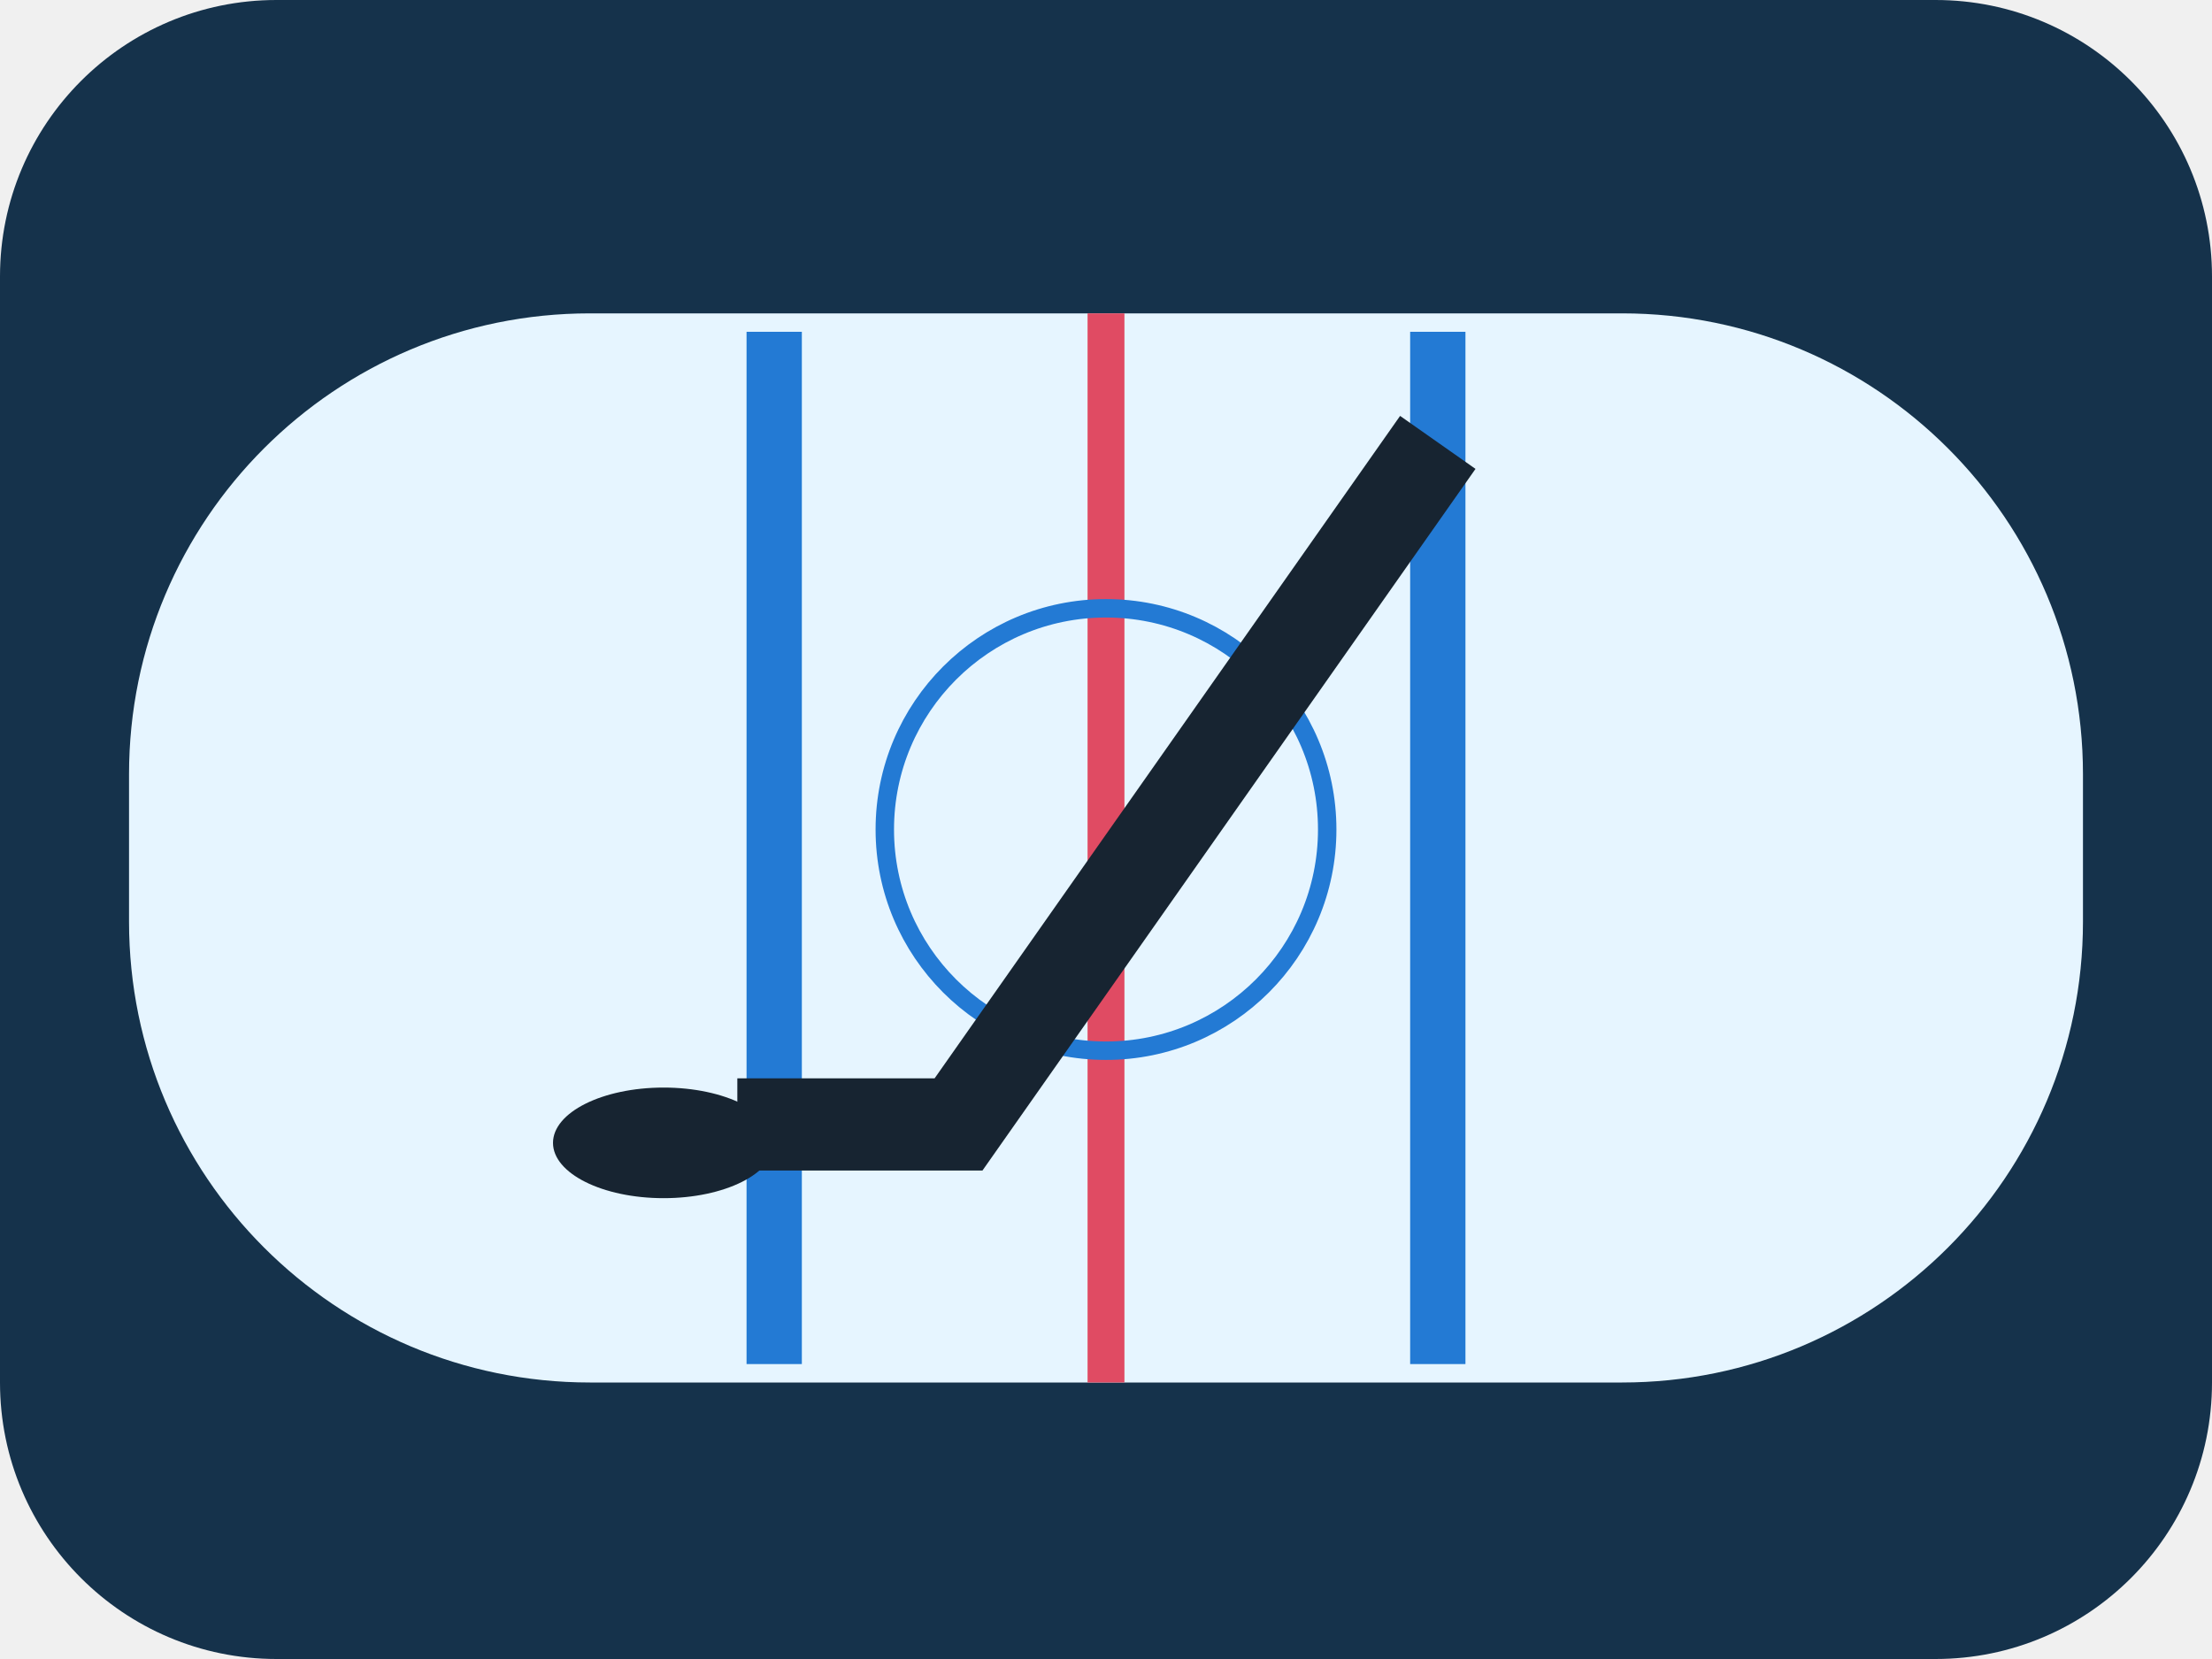
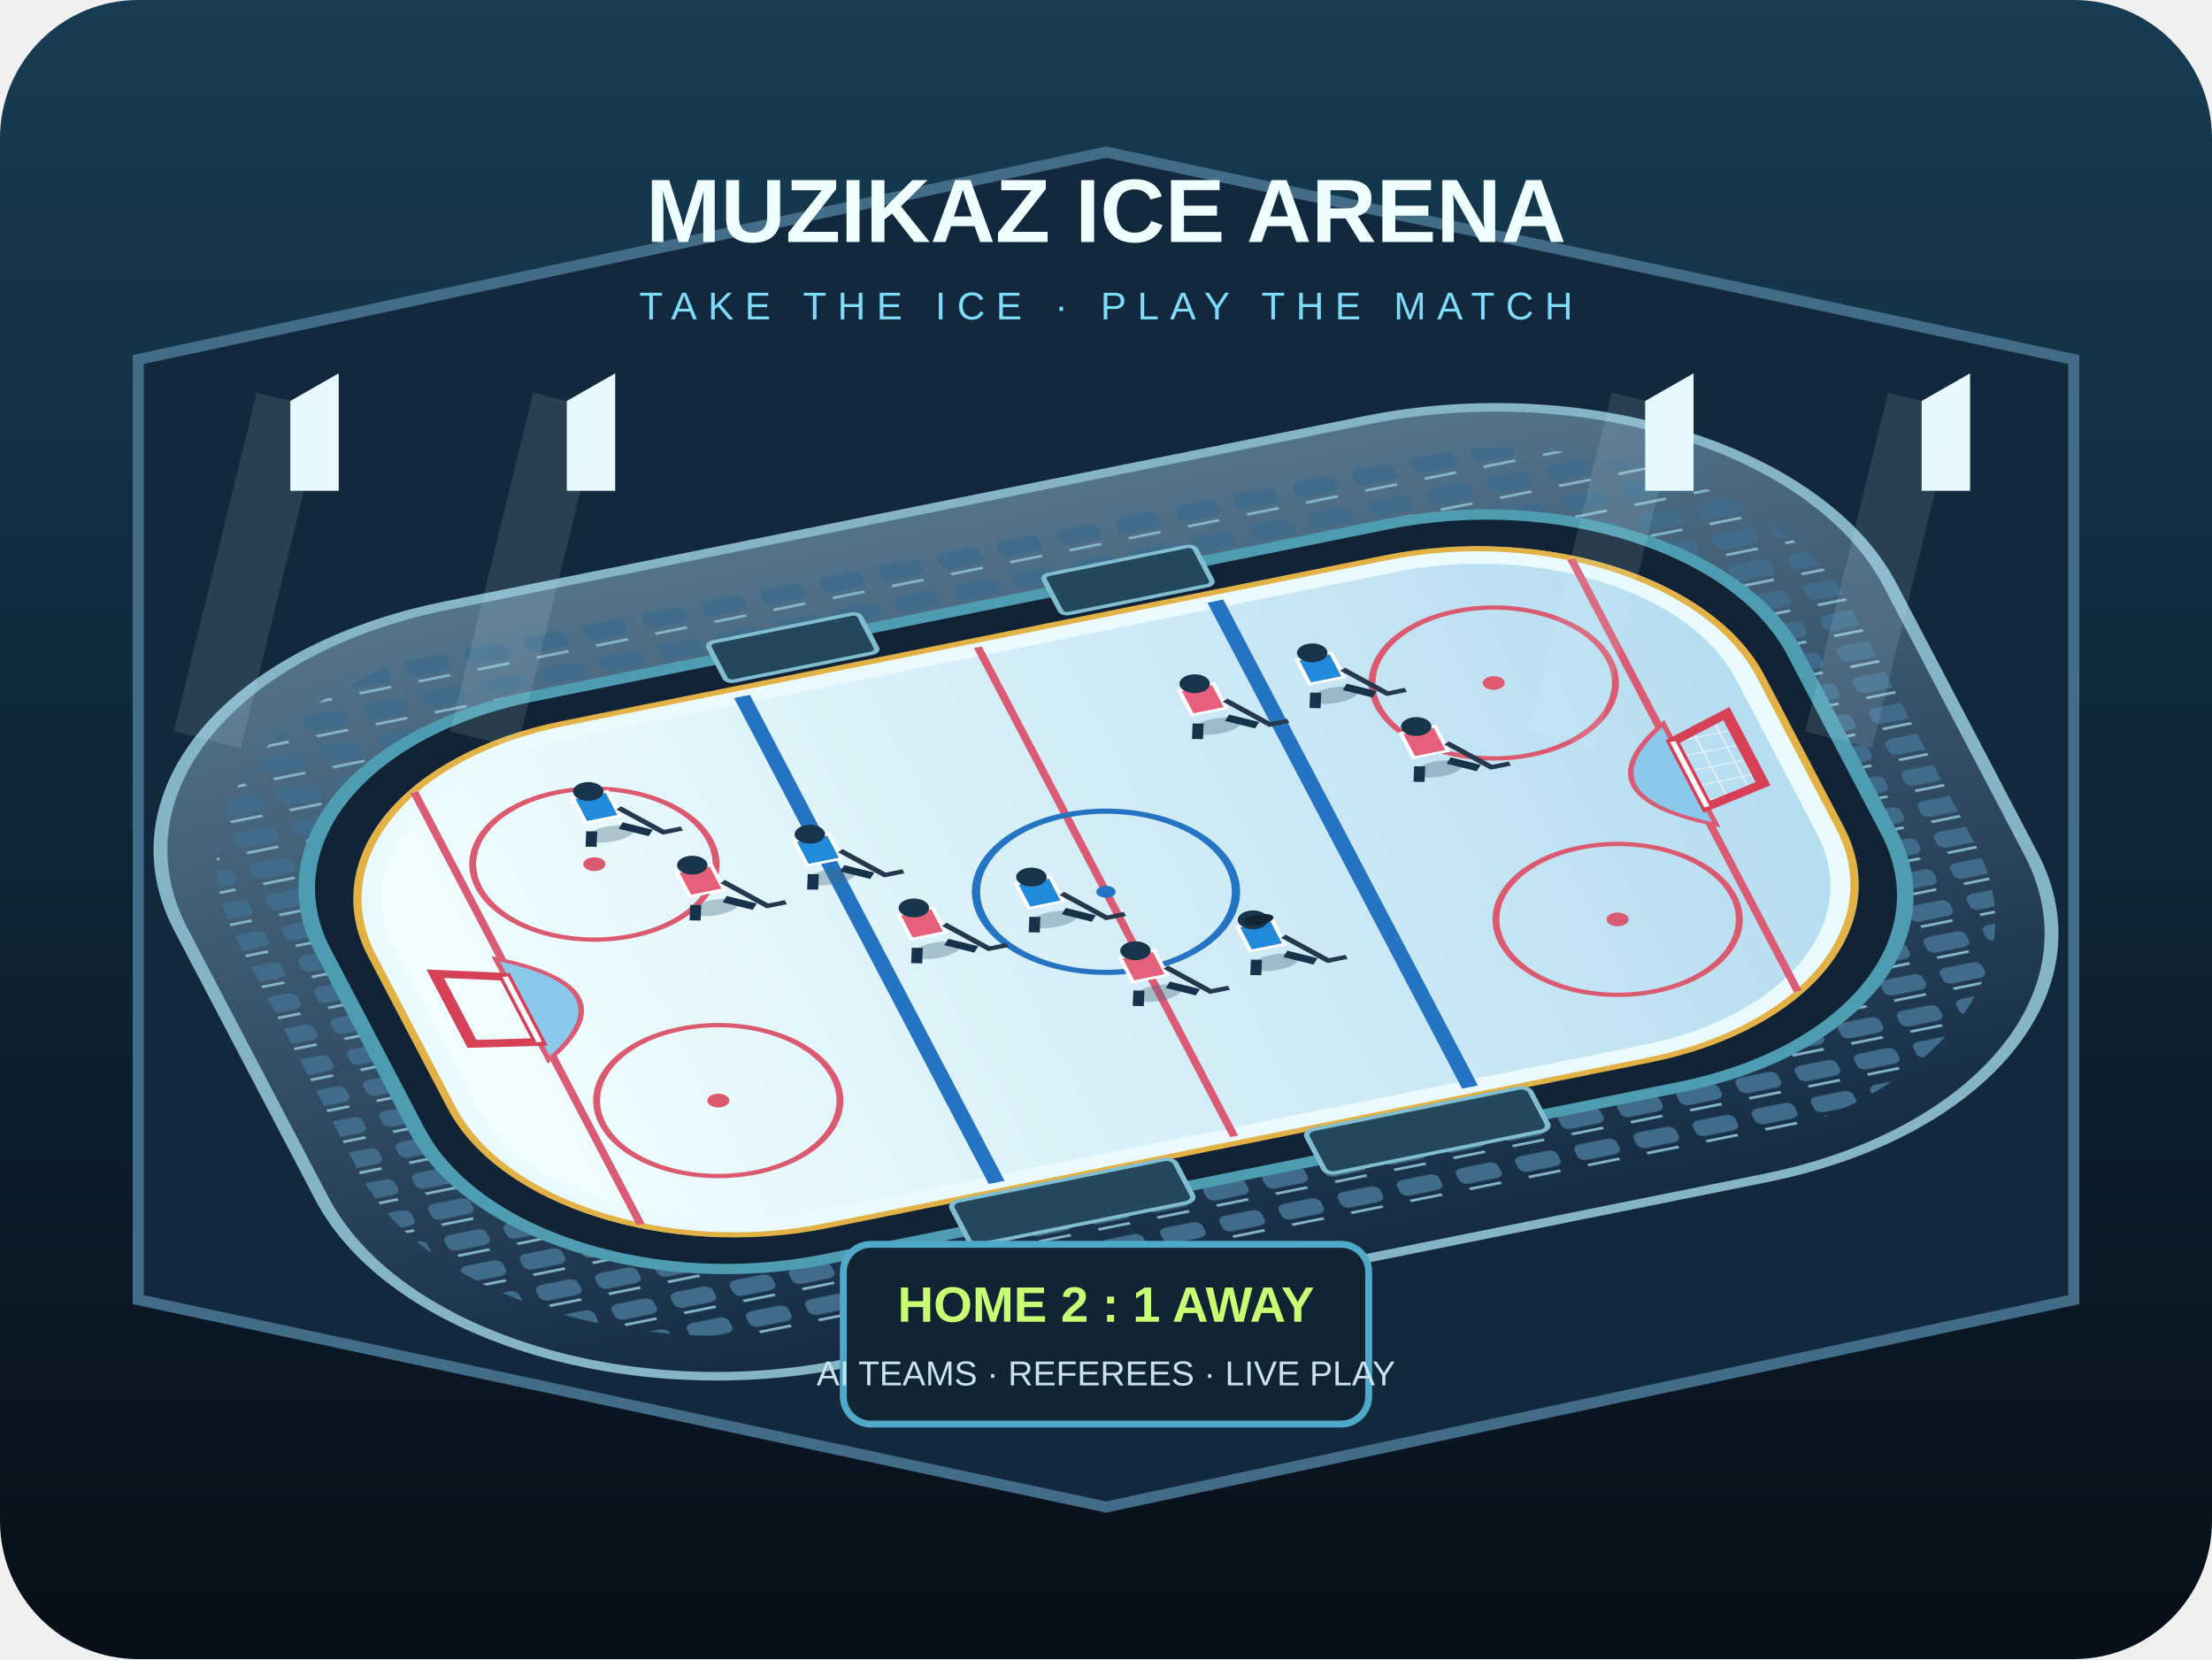
- <svg xmlns="http://www.w3.org/2000/svg" viewBox="0 0 120 90">
-   <rect width="120" height="90" rx="15" fill="#15324b" />
-   <rect x="7" y="17" width="106" height="58" rx="25" fill="#e6f5ff" />
-   <path d="M42 18v56M78 18v56" stroke="#237ad4" stroke-width="3" />
-   <path d="M60 17v58" stroke="#e04b63" stroke-width="2" />
-   <circle cx="60" cy="45" r="12" fill="none" stroke="#237ad4" />
-   <path d="M78 24L52 61H40" stroke="#172431" stroke-width="5" fill="none" />
-   <ellipse cx="36" cy="62" rx="6" ry="3" fill="#172431" />
+ <svg xmlns="http://www.w3.org/2000/svg" width="2400" height="1800" viewBox="0 0 1600 1200" role="img" aria-labelledby="title desc">
+   <defs>
+     <linearGradient id="night" x2="0" y2="1">
+       <stop stop-color="#173c53" />
+       <stop offset="1" stop-color="#070f19" />
+     </linearGradient>
+     <linearGradient id="ice">
+       <stop stop-color="#f3ffff" />
+       <stop offset="1" stop-color="#b5dcf0" />
+     </linearGradient>
+     <linearGradient id="wall" x2="0" y2="1">
+       <stop stop-color="#54748d" />
+       <stop offset="1" stop-color="#142b42" />
+     </linearGradient>
+     <pattern id="seats" width="45" height="38" patternUnits="userSpaceOnUse">
+       <rect x="4" y="6" width="32" height="19" rx="6" fill="#406b8a" />
+       <path d="M8 31h24" stroke="#82b1c6" stroke-width="3" />
+     </pattern>
+     <pattern id="mesh" width="18" height="18" patternUnits="userSpaceOnUse">
+       <path d="M0 0h18v18" fill="none" stroke="#fff" stroke-opacity=".7" stroke-width="2" />
+     </pattern>
+   </defs>
+   <rect width="1600" height="1200" rx="100" fill="url(#night)" />
+   <path d="M100 260L800 110l700 150v680l-700 150L100 940Z" fill="#12283c" stroke="#426c87" stroke-width="8" />
+   <text x="800" y="175" text-anchor="middle" fill="#efffff" font-family="Arial,sans-serif" font-size="65" font-weight="700">MUZIKAZ ICE ARENA</text>
+   <text x="800" y="231" text-anchor="middle" fill="#7edcfa" font-family="Arial,sans-serif" font-size="28" letter-spacing="8">TAKE THE ICE · PLAY THE MATCH</text>
+   <g transform="translate(800 645) scale(1 .62) rotate(-18)">
+     <rect x="-650" y="-465" width="1300" height="930" rx="300" fill="url(#wall)" stroke="#85b4c7" stroke-width="10" />
+     <rect x="-615" y="-420" width="1230" height="840" rx="275" fill="url(#seats)" />
+     <rect x="-560" y="-345" width="1120" height="690" rx="235" fill="#112334" stroke="#4e9cb1" stroke-width="12" />
+     <rect x="-520" y="-300" width="1040" height="600" rx="205" fill="url(#ice)" stroke="#eafaff" stroke-width="20" />
+     <rect x="-528" y="-308" width="1056" height="616" rx="215" fill="none" stroke="#e3b246" stroke-width="6" />
+     <path d="M-180-298v596" stroke="#2474c3" stroke-width="12" />
+     <path d="M180-298v596" stroke="#2474c3" stroke-width="12" />
+     <path d="M0-300v600M-440-265v530M440-265v530" stroke="#da5b73" stroke-width="6" />
+     <circle r="94" fill="none" stroke="#2474c3" stroke-width="6" />
+     <circle r="7" fill="#2474c3" />
+     <circle cx="-342" cy="-145" r="88" fill="none" stroke="#db5a70" stroke-width="5" />
+     <circle cx="-342" cy="-145" r="8" fill="#db5a70" />
+     <circle cx="-342" cy="145" r="88" fill="none" stroke="#db5a70" stroke-width="5" />
+     <circle cx="-342" cy="145" r="8" fill="#db5a70" />
+     <circle cx="342" cy="-145" r="88" fill="none" stroke="#db5a70" stroke-width="5" />
+     <circle cx="342" cy="-145" r="8" fill="#db5a70" />
+     <circle cx="342" cy="145" r="88" fill="none" stroke="#db5a70" stroke-width="5" />
+     <circle cx="342" cy="145" r="8" fill="#db5a70" />
+     <path d="M-444 -62q85 62 0 124Z" fill="#8ac8ec" stroke="#da5b73" stroke-width="4" />
+     <g transform="translate(-444 -40)">
+       <path d="M0 0l-47-19v86L0 80Z" fill="url(#mesh)" stroke="#d64158" stroke-width="9" />
+       <path d="M0 0v80" stroke="#fff" stroke-width="4" />
+     </g>
+     <path d="M444 -62q-85 62 0 124Z" fill="#8ac8ec" stroke="#da5b73" stroke-width="4" />
+     <g transform="translate(444 -40)">
+       <path d="M0 0l47-19v86L0 80Z" fill="url(#mesh)" stroke="#d64158" stroke-width="9" />
+       <path d="M0 0v80" stroke="#fff" stroke-width="4" />
+     </g>
+     <g transform="translate(-320 -190)">
+       <ellipse cy="15" rx="18" ry="9" fill="#416578" opacity=".35" />
+       <path d="M-12 8L-18 25M10 8l18 15" stroke="#17334b" stroke-width="8" />
+       <path d="M-13-3h26v-30h-26Z" fill="#218adb" stroke="#fff" stroke-width="3" />
+       <circle cy="-37" r="11" fill="#19354b" />
+       <path d="M15-12l22 37h14" fill="none" stroke="#26384d" stroke-width="5" />
+     </g>
+     <g transform="translate(-183 -93)">
+       <ellipse cy="15" rx="18" ry="9" fill="#416578" opacity=".35" />
+       <path d="M-12 8L-18 25M10 8l18 15" stroke="#17334b" stroke-width="8" />
+       <path d="M-13-3h26v-30h-26Z" fill="#218adb" stroke="#fff" stroke-width="3" />
+       <circle cy="-37" r="11" fill="#19354b" />
+       <path d="M15-12l22 37h14" fill="none" stroke="#26384d" stroke-width="5" />
+     </g>
+     <g transform="translate(-46 4)">
+       <ellipse cy="15" rx="18" ry="9" fill="#416578" opacity=".35" />
+       <path d="M-12 8L-18 25M10 8l18 15" stroke="#17334b" stroke-width="8" />
+       <path d="M-13-3h26v-30h-26Z" fill="#218adb" stroke="#fff" stroke-width="3" />
+       <circle cy="-37" r="11" fill="#19354b" />
+       <path d="M15-12l22 37h14" fill="none" stroke="#26384d" stroke-width="5" />
+     </g>
+     <g transform="translate(91 101)">
+       <ellipse cy="15" rx="18" ry="9" fill="#416578" opacity=".35" />
+       <path d="M-12 8L-18 25M10 8l18 15" stroke="#17334b" stroke-width="8" />
+       <path d="M-13-3h26v-30h-26Z" fill="#218adb" stroke="#fff" stroke-width="3" />
+       <circle cy="-37" r="11" fill="#19354b" />
+       <path d="M15-12l22 37h14" fill="none" stroke="#26384d" stroke-width="5" />
+     </g>
+     <g transform="translate(228 -182)">
+       <ellipse cy="15" rx="18" ry="9" fill="#416578" opacity=".35" />
+       <path d="M-12 8L-18 25M10 8l18 15" stroke="#17334b" stroke-width="8" />
+       <path d="M-13-3h26v-30h-26Z" fill="#218adb" stroke="#fff" stroke-width="3" />
+       <circle cy="-37" r="11" fill="#19354b" />
+       <path d="M15-12l22 37h14" fill="none" stroke="#26384d" stroke-width="5" />
+     </g>
+     <g transform="translate(-275 -85)">
+       <ellipse cy="15" rx="18" ry="9" fill="#416578" opacity=".35" />
+       <path d="M-12 8L-18 25M10 8l18 15" stroke="#17334b" stroke-width="8" />
+       <path d="M-13-3h26v-30h-26Z" fill="#e7607b" stroke="#fff" stroke-width="3" />
+       <circle cy="-37" r="11" fill="#19354b" />
+       <path d="M15-12l22 37h14" fill="none" stroke="#26384d" stroke-width="5" />
+     </g>
+     <g transform="translate(-138 12)">
+       <ellipse cy="15" rx="18" ry="9" fill="#416578" opacity=".35" />
+       <path d="M-12 8L-18 25M10 8l18 15" stroke="#17334b" stroke-width="8" />
+       <path d="M-13-3h26v-30h-26Z" fill="#e7607b" stroke="#fff" stroke-width="3" />
+       <circle cy="-37" r="11" fill="#19354b" />
+       <path d="M15-12l22 37h14" fill="none" stroke="#26384d" stroke-width="5" />
+     </g>
+     <g transform="translate(-1 109)">
+       <ellipse cy="15" rx="18" ry="9" fill="#416578" opacity=".35" />
+       <path d="M-12 8L-18 25M10 8l18 15" stroke="#17334b" stroke-width="8" />
+       <path d="M-13-3h26v-30h-26Z" fill="#e7607b" stroke="#fff" stroke-width="3" />
+       <circle cy="-37" r="11" fill="#19354b" />
+       <path d="M15-12l22 37h14" fill="none" stroke="#26384d" stroke-width="5" />
+     </g>
+     <g transform="translate(136 -174)">
+       <ellipse cy="15" rx="18" ry="9" fill="#416578" opacity=".35" />
+       <path d="M-12 8L-18 25M10 8l18 15" stroke="#17334b" stroke-width="8" />
+       <path d="M-13-3h26v-30h-26Z" fill="#e7607b" stroke="#fff" stroke-width="3" />
+       <circle cy="-37" r="11" fill="#19354b" />
+       <path d="M15-12l22 37h14" fill="none" stroke="#26384d" stroke-width="5" />
+     </g>
+     <g transform="translate(273 -77)">
+       <ellipse cy="15" rx="18" ry="9" fill="#416578" opacity=".35" />
+       <path d="M-12 8L-18 25M10 8l18 15" stroke="#17334b" stroke-width="8" />
+       <path d="M-13-3h26v-30h-26Z" fill="#e7607b" stroke="#fff" stroke-width="3" />
+       <circle cy="-37" r="11" fill="#19354b" />
+       <path d="M15-12l22 37h14" fill="none" stroke="#26384d" stroke-width="5" />
+     </g>
+     <ellipse cx="95" cy="65" rx="11" ry="6" fill="#122333" />
+     <g fill="#23475b" stroke="#80bdd0" stroke-width="4">
+       <rect x="-220" y="310" width="170" height="53" rx="7" />
+       <rect x="50" y="310" width="170" height="53" rx="7" />
+       <rect x="-185" y="-365" width="115" height="48" rx="5" />
+       <rect x="70" y="-365" width="115" height="48" rx="5" />
+     </g>
+   </g>
+   <g fill="#e7f9ff">
+     <path d="M210 290l35-20v85h-35Z" />
+     <path d="M210 290l-60 245" stroke="#d3f3ff" stroke-opacity=".12" stroke-width="50" />
+     <path d="M410 290l35-20v85h-35Z" />
+     <path d="M410 290l-60 245" stroke="#d3f3ff" stroke-opacity=".12" stroke-width="50" />
+     <path d="M1190 290l35-20v85h-35Z" />
+     <path d="M1190 290l-60 245" stroke="#d3f3ff" stroke-opacity=".12" stroke-width="50" />
+     <path d="M1390 290l35-20v85h-35Z" />
+     <path d="M1390 290l-60 245" stroke="#d3f3ff" stroke-opacity=".12" stroke-width="50" />
+   </g>
+   <rect x="610" y="900" width="380" height="130" rx="20" fill="#102433" stroke="#4fa9c8" stroke-width="5" />
+   <text x="800" y="956" text-anchor="middle" fill="#c8ff73" font-family="Arial" font-size="36" font-weight="700">HOME  2 : 1  AWAY</text>
+   <text x="800" y="1002" text-anchor="middle" fill="#cae3ef" font-family="Arial" font-size="25">AI TEAMS · REFEREES · LIVE PLAY</text>
</svg>
